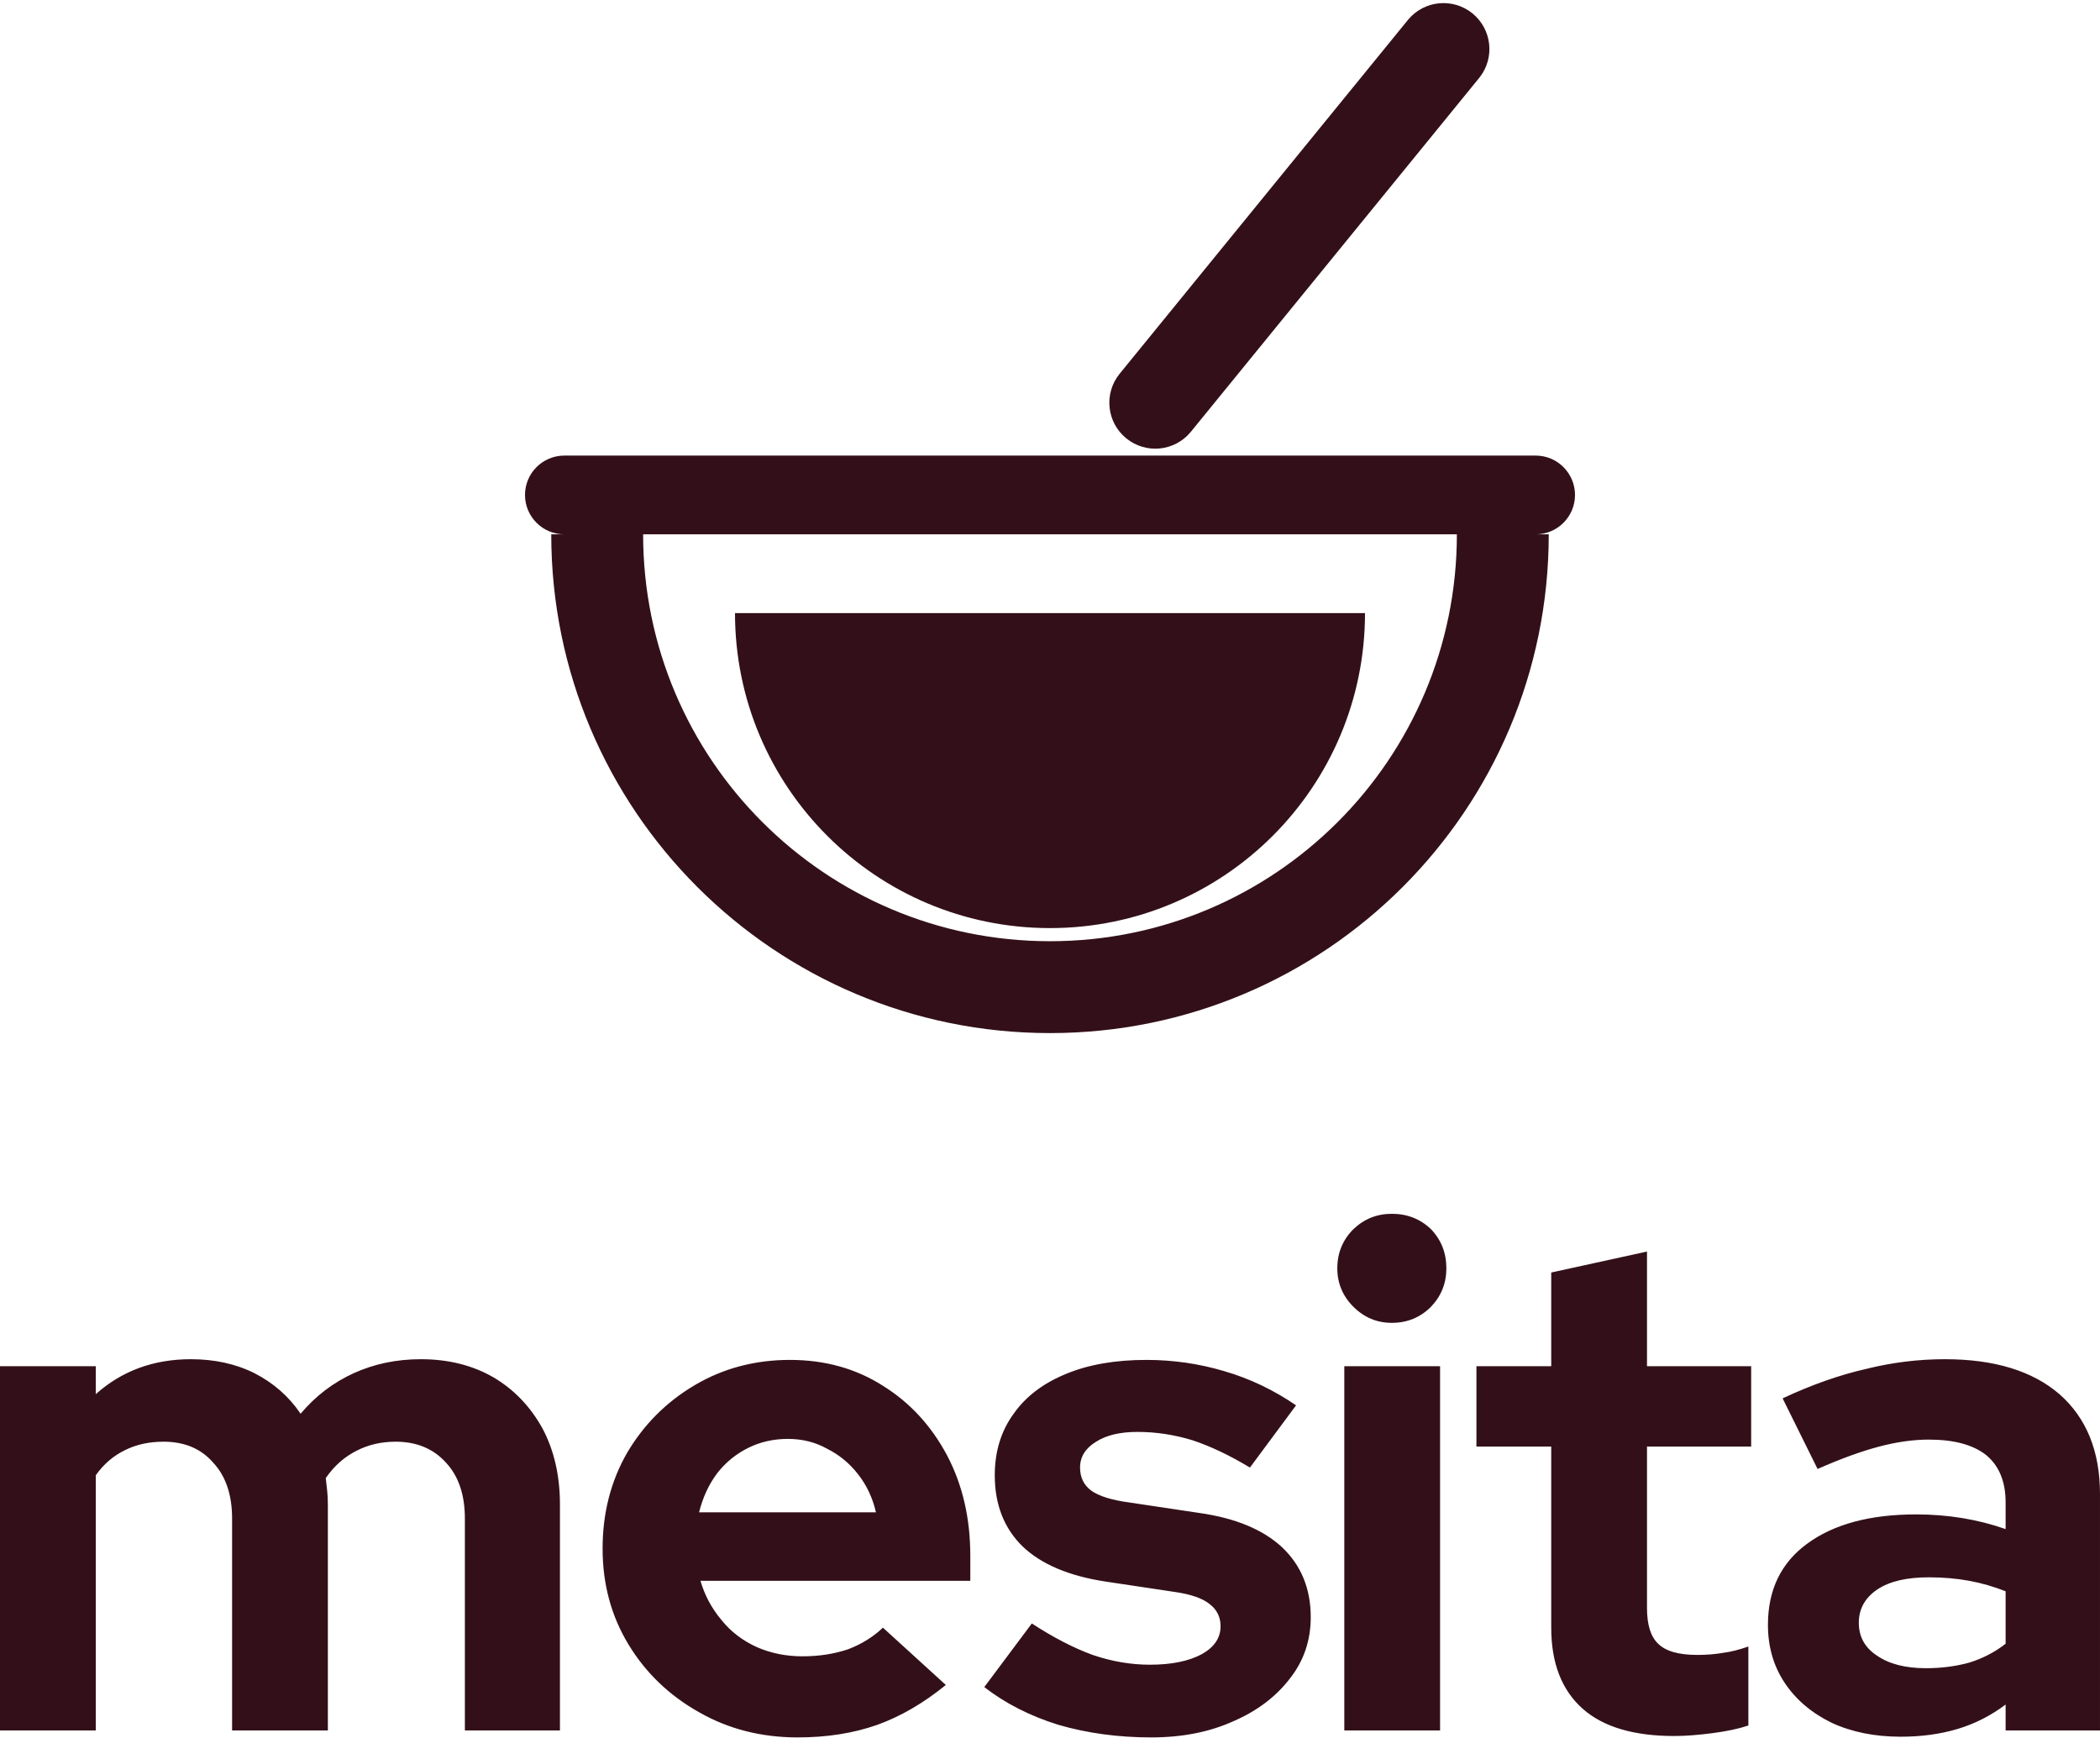
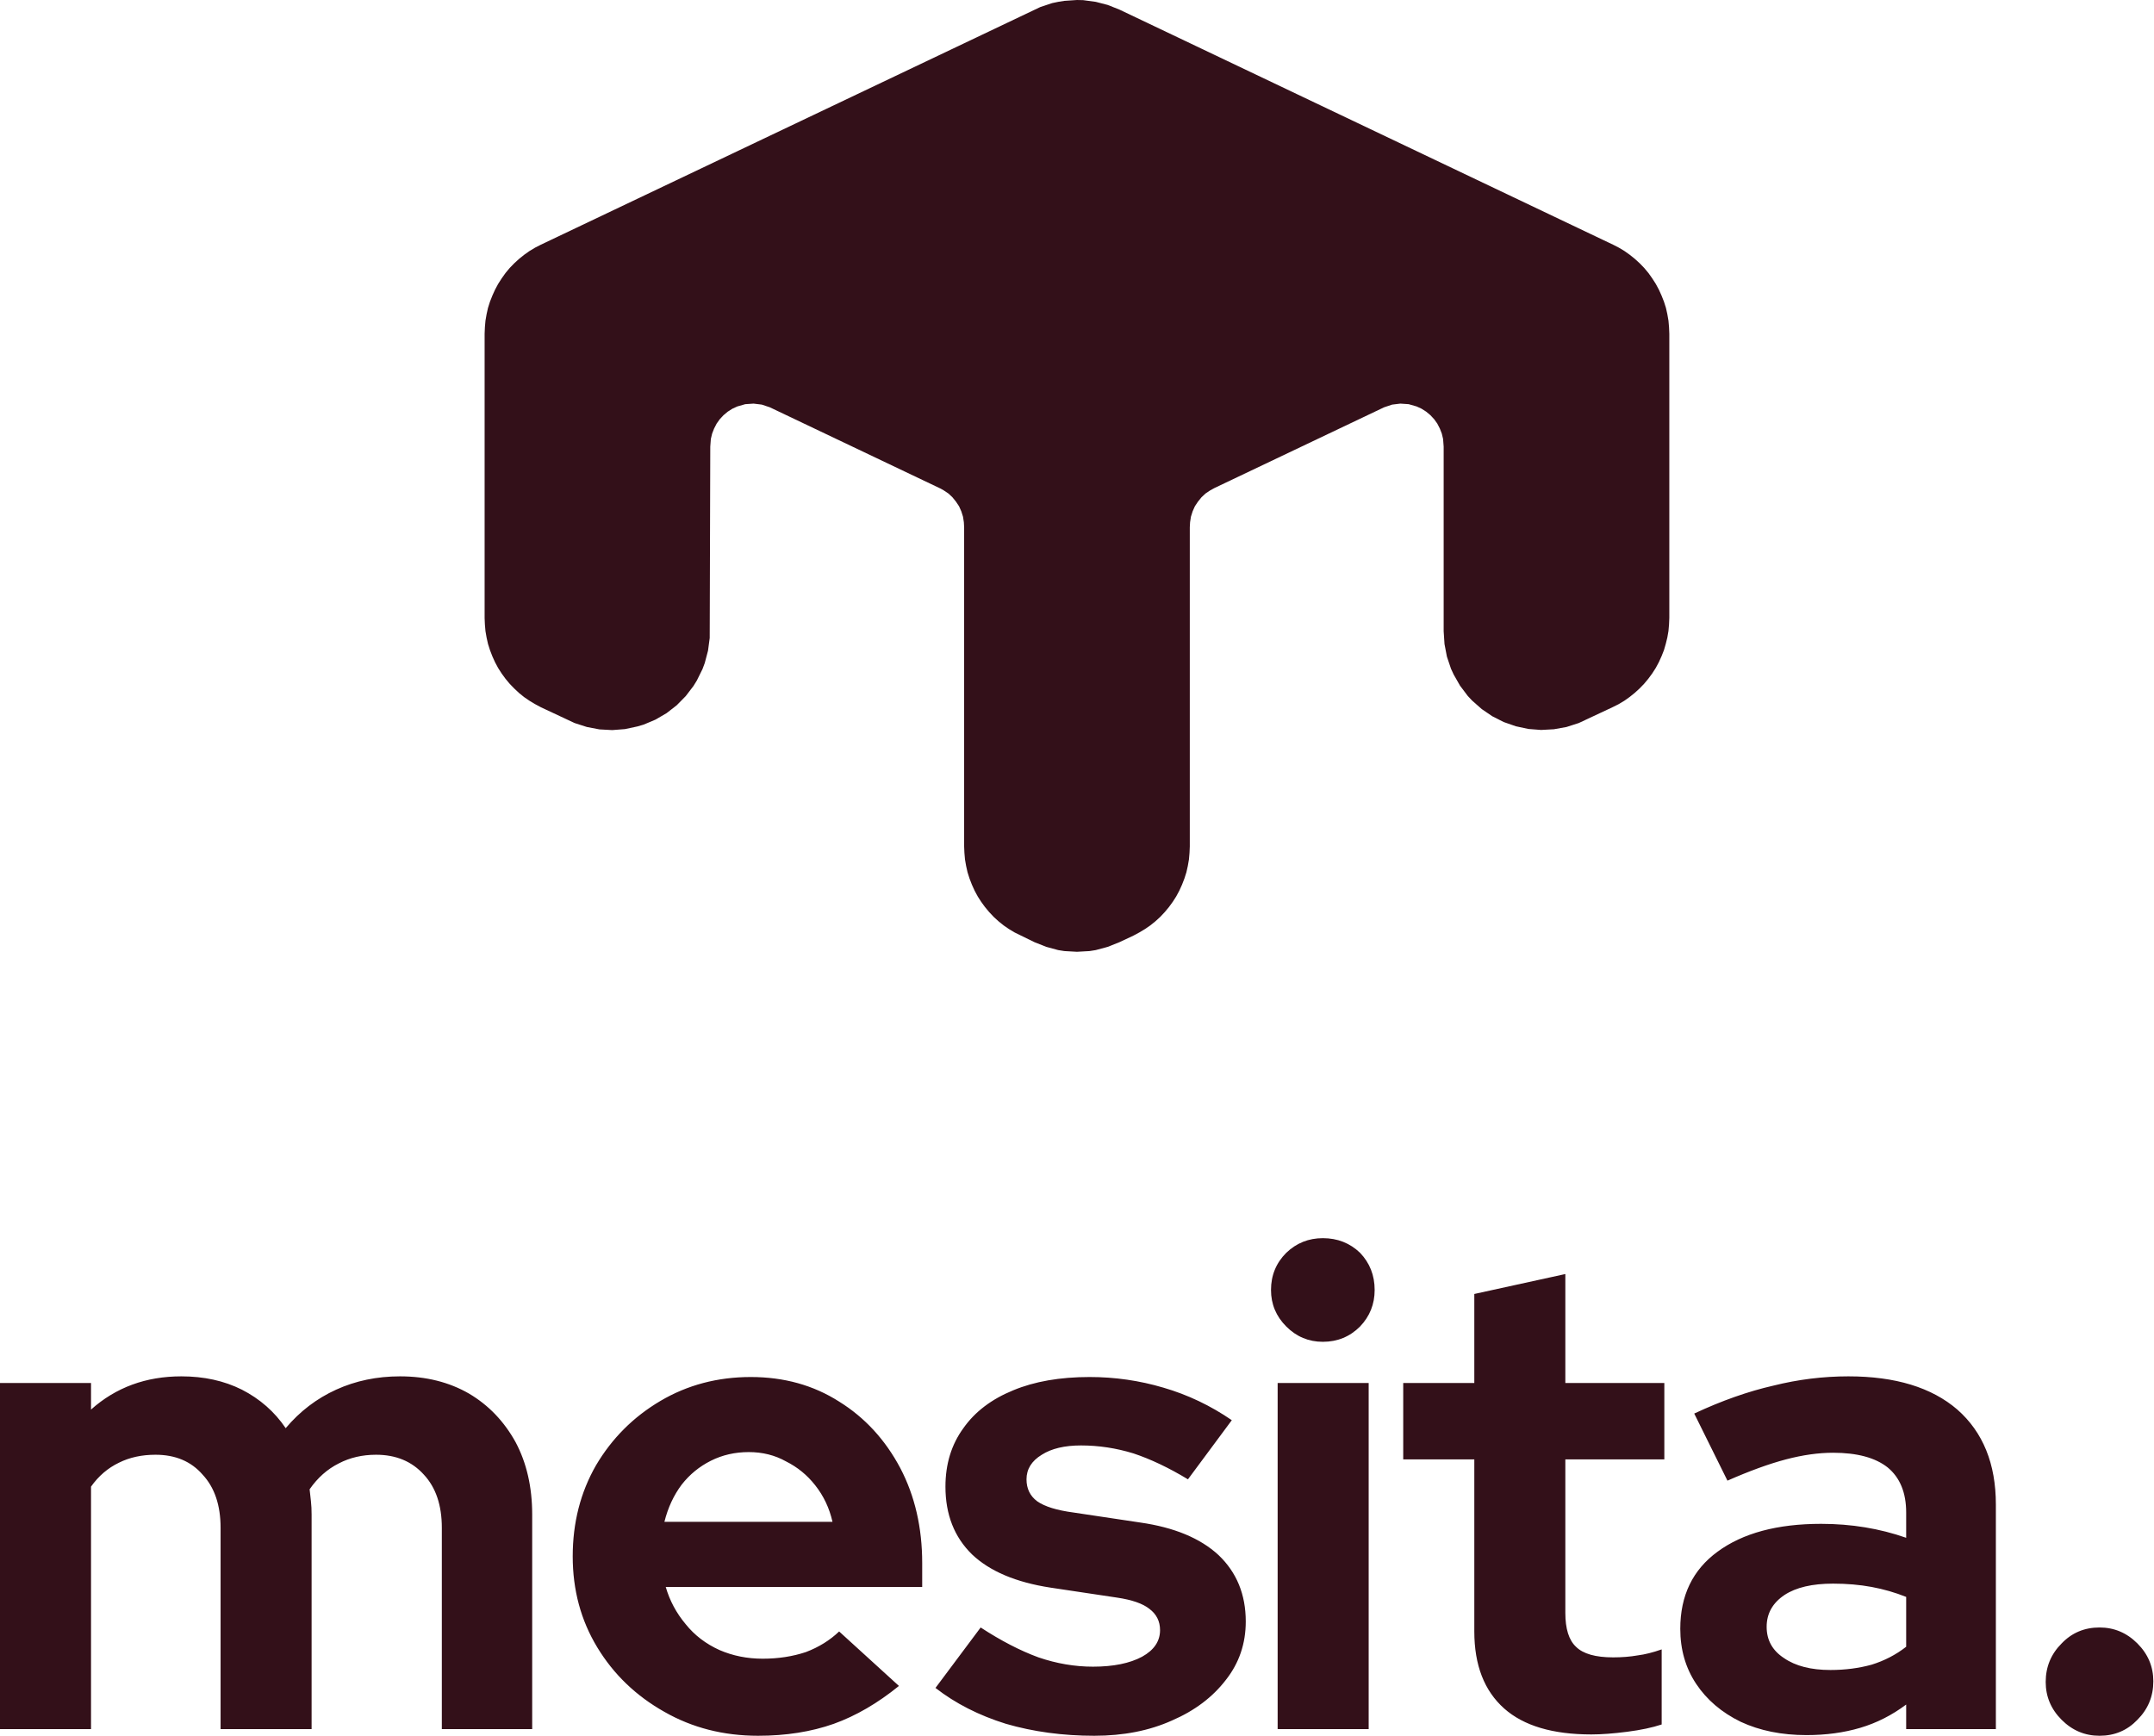
- <svg xmlns="http://www.w3.org/2000/svg" viewBox="0 0 350 289.56" fill="#331019" role="img" aria-label="Mesita">
-   <g transform="translate(65.625 -22.5094) scale(2.1875)">
-     <path d="M13 45H87A3 3 0 0 1 87 51H13A3 3 0 0 1 13 45ZM12 51A38 38 0 0 0 88 51H81A31 31 0 0 1 19 51ZM26 57H74A24 24 0 0 1 26 57ZM60.713 43.211L82.713 16.211A3.5 3.5 0 0 0 77.287 11.789L55.287 38.789A3.5 3.5 0 0 0 60.713 43.211Z" />
+ <svg xmlns="http://www.w3.org/2000/svg" viewBox="0 0 350 282.06" fill="#331019" role="img" aria-label="Mesita">
+   <g transform="translate(60.4113 -37.2396) scale(2.291669)">
+     <path d="M11.99 33.6 11.58 33.81 11.18 34.05 10.8 34.32 10.44 34.61 10.1 34.92 9.78 35.25 9.48 35.61 9.21 35.99 8.96 36.38 8.74 36.79 8.55 37.21 8.38 37.64 8.24 38.08 8.14 38.53 8.06 38.99 8.02 39.45 8 39.92 8 60.08 8.02 60.54 8.06 61 8.14 61.46 8.24 61.91 8.38 62.35 8.55 62.79 8.74 63.21 8.96 63.62 9.21 64.01 9.48 64.38 9.78 64.74 10.1 65.07 10.44 65.39 10.8 65.68 11.18 65.94 11.58 66.18 11.99 66.4 14.38 67.52 15.25 67.8 16.14 67.97 17.05 68.02 17.95 67.95 18.84 67.76 19.28 67.63 20.11 67.28 20.9 66.82 21.62 66.26 22.26 65.61 22.81 64.89 23.05 64.5 23.45 63.69 23.61 63.26 23.84 62.39 23.96 61.49 24 47.92 24.04 47.38 24.13 47 24.27 46.64 24.45 46.29 24.67 45.98 24.94 45.69 25.24 45.44 25.57 45.23 25.92 45.07 26.48 44.91 27.07 44.87 27.65 44.94 28.22 45.13 40.34 50.9 40.55 51.02 40.88 51.24 41.17 51.51 41.42 51.82 41.64 52.15 41.8 52.51 41.92 52.89 41.98 53.28 42 53.64 42 76.27 42.02 76.73 42.06 77.19 42.14 77.65 42.24 78.1 42.38 78.54 42.55 78.98 42.74 79.4 42.96 79.81 43.21 80.2 43.48 80.57 43.78 80.93 44.1 81.27 44.44 81.58 44.8 81.87 45.18 82.13 45.58 82.37 46.99 83.06 47.82 83.39 48.67 83.62 49.11 83.69 50 83.74 50.89 83.69 51.33 83.62 52.18 83.39 53.01 83.06 54.01 82.59 54.42 82.37 54.82 82.13 55.2 81.87 55.56 81.58 55.9 81.27 56.22 80.93 56.52 80.57 56.79 80.2 57.04 79.81 57.26 79.4 57.45 78.98 57.62 78.54 57.76 78.1 57.86 77.65 57.94 77.19 57.98 76.73 58 76.27 58 53.64 58.02 53.28 58.08 52.89 58.2 52.51 58.36 52.15 58.58 51.82 58.83 51.51 59.12 51.24 59.45 51.02 59.76 50.85 71.78 45.13 72.35 44.94 72.93 44.87 73.52 44.91 74.08 45.07 74.43 45.23 74.76 45.44 75.06 45.69 75.33 45.98 75.55 46.29 75.73 46.64 75.87 47 75.96 47.38 76 47.92 76 61.01 76.06 61.92 76.23 62.81 76.52 63.67 76.71 64.08 77.16 64.87 77.71 65.6 78.02 65.93 78.7 66.53 79.45 67.04 80.26 67.45 81.12 67.75 82.01 67.94 82.91 68.01 83.82 67.96 84.71 67.8 85.58 67.52 87.99 66.39 88.41 66.18 88.81 65.94 89.19 65.67 89.55 65.38 89.89 65.07 90.21 64.74 90.51 64.38 90.79 64 91.04 63.61 91.26 63.2 91.45 62.78 91.62 62.35 91.75 61.9 91.86 61.45 91.94 60.99 91.98 60.53 92 60.06 92 39.92 91.98 39.45 91.94 38.99 91.86 38.53 91.76 38.08 91.62 37.64 91.45 37.21 91.26 36.79 91.04 36.38 90.79 35.99 90.52 35.61 90.22 35.25 89.9 34.92 89.56 34.61 89.2 34.32 88.82 34.05 88.42 33.81 88.01 33.6 53.01 16.93 52.18 16.6 51.33 16.38 50.44 16.26 50 16.25 49.11 16.31 48.67 16.38 48.24 16.47 47.4 16.75Z" />
  </g>
-   <g transform="translate(0 288.3965) scale(0.116511)">
-     <path d="M0 0V-521H137V-481Q193 -531 273 -531Q324 -531 364 -511Q405 -490 430 -453Q462 -491 506 -511Q550 -531 602 -531Q661 -531 706 -505Q750 -479 776 -432Q801 -385 801 -323V0H665V-303Q665 -354 638 -383Q611 -413 566 -413Q535 -413 510 -400Q484 -387 466 -361Q467 -352 468 -343Q469 -334 469 -323V0H332V-303Q332 -354 305 -383Q279 -413 234 -413Q203 -413 179 -401Q154 -389 137 -365V0Z M1141 10Q1063 10 1000 -26Q936 -62 899 -123Q862 -184 862 -260Q862 -336 897 -397Q933 -458 994 -494Q1055 -530 1130 -530Q1205 -530 1263 -493Q1321 -457 1355 -393Q1388 -330 1388 -250V-214H1002Q1011 -183 1032 -158Q1052 -133 1083 -119Q1113 -106 1148 -106Q1183 -106 1213 -116Q1242 -127 1263 -147L1353 -65Q1305 -26 1255 -8Q1204 10 1141 10ZM1000 -312H1253Q1246 -343 1227 -367Q1209 -390 1183 -403Q1158 -417 1127 -417Q1096 -417 1070 -404Q1044 -391 1026 -368Q1008 -344 1000 -312Z M1647 10Q1576 10 1514 -8Q1453 -27 1408 -62L1476 -153Q1522 -123 1563 -108Q1604 -94 1645 -94Q1691 -94 1719 -109Q1746 -124 1746 -149Q1746 -169 1730 -181Q1715 -193 1681 -198L1581 -213Q1503 -225 1463 -263Q1423 -302 1423 -365Q1423 -416 1450 -453Q1476 -490 1525 -510Q1573 -530 1640 -530Q1697 -530 1751 -514Q1806 -498 1854 -465L1788 -376Q1745 -402 1706 -415Q1667 -427 1627 -427Q1590 -427 1568 -413Q1545 -399 1545 -376Q1545 -355 1561 -343Q1578 -331 1616 -326L1716 -311Q1793 -300 1834 -262Q1875 -223 1875 -162Q1875 -112 1845 -74Q1815 -35 1764 -13Q1713 10 1647 10Z M1923 0V-521H2060V0ZM1991 -583Q1959 -583 1936 -606Q1913 -629 1913 -661Q1913 -694 1936 -717Q1959 -739 1991 -739Q2024 -739 2047 -717Q2069 -694 2069 -661Q2069 -629 2047 -606Q2024 -583 1991 -583Z M2395 8Q2308 8 2264 -31Q2219 -71 2219 -147V-406H2112V-521H2219V-655L2356 -685V-521H2505V-406H2356V-175Q2356 -139 2372 -124Q2388 -108 2428 -108Q2448 -108 2465 -111Q2481 -113 2501 -120V-7Q2480 0 2449 4Q2418 8 2395 8Z M2719 9Q2663 9 2620 -11Q2577 -32 2553 -68Q2529 -104 2529 -151Q2529 -226 2585 -267Q2642 -309 2741 -309Q2809 -309 2869 -288V-326Q2869 -371 2841 -394Q2813 -416 2759 -416Q2726 -416 2688 -406Q2650 -396 2600 -374L2550 -475Q2612 -504 2669 -517Q2725 -531 2782 -531Q2888 -531 2946 -481Q3004 -430 3004 -338V0H2869V-37Q2837 -13 2800 -2Q2763 9 2719 9ZM2659 -154Q2659 -124 2685 -107Q2711 -89 2755 -89Q2788 -89 2817 -97Q2846 -106 2869 -124V-199Q2844 -209 2817 -214Q2790 -219 2759 -219Q2712 -219 2686 -202Q2659 -184 2659 -154Z " />
+   <g transform="translate(0 280.9824) scale(0.107958)">
+     <path d="M0 0V-521H137V-481Q193 -531 273 -531Q324 -531 364 -511Q405 -490 430 -453Q462 -491 506 -511Q550 -531 602 -531Q661 -531 706 -505Q750 -479 776 -432Q801 -385 801 -323V0H665V-303Q665 -354 638 -383Q611 -413 566 -413Q535 -413 510 -400Q484 -387 466 -361Q467 -352 468 -343Q469 -334 469 -323V0H332V-303Q332 -354 305 -383Q279 -413 234 -413Q203 -413 179 -401Q154 -389 137 -365V0Z M1141 10Q1063 10 1000 -26Q936 -62 899 -123Q862 -184 862 -260Q862 -336 897 -397Q933 -458 994 -494Q1055 -530 1130 -530Q1205 -530 1263 -493Q1321 -457 1355 -393Q1388 -330 1388 -250V-214H1002Q1011 -183 1032 -158Q1052 -133 1083 -119Q1113 -106 1148 -106Q1183 -106 1213 -116Q1242 -127 1263 -147L1353 -65Q1305 -26 1255 -8Q1204 10 1141 10ZM1000 -312H1253Q1246 -343 1227 -367Q1209 -390 1183 -403Q1158 -417 1127 -417Q1096 -417 1070 -404Q1044 -391 1026 -368Q1008 -344 1000 -312Z M1647 10Q1576 10 1514 -8Q1453 -27 1408 -62L1476 -153Q1522 -123 1563 -108Q1604 -94 1645 -94Q1691 -94 1719 -109Q1746 -124 1746 -149Q1746 -169 1730 -181Q1715 -193 1681 -198L1581 -213Q1503 -225 1463 -263Q1423 -302 1423 -365Q1423 -416 1450 -453Q1476 -490 1525 -510Q1573 -530 1640 -530Q1697 -530 1751 -514Q1806 -498 1854 -465L1788 -376Q1745 -402 1706 -415Q1667 -427 1627 -427Q1590 -427 1568 -413Q1545 -399 1545 -376Q1545 -355 1561 -343Q1578 -331 1616 -326L1716 -311Q1793 -300 1834 -262Q1875 -223 1875 -162Q1875 -112 1845 -74Q1815 -35 1764 -13Q1713 10 1647 10Z M1923 0V-521H2060V0ZM1991 -583Q1959 -583 1936 -606Q1913 -629 1913 -661Q1913 -694 1936 -717Q1959 -739 1991 -739Q2024 -739 2047 -717Q2069 -694 2069 -661Q2069 -629 2047 -606Q2024 -583 1991 -583Z M2395 8Q2308 8 2264 -31Q2219 -71 2219 -147V-406H2112V-521H2219V-655L2356 -685V-521H2505V-406H2356V-175Q2356 -139 2372 -124Q2388 -108 2428 -108Q2448 -108 2465 -111Q2481 -113 2501 -120V-7Q2480 0 2449 4Q2418 8 2395 8Z M2719 9Q2663 9 2620 -11Q2577 -32 2553 -68Q2529 -104 2529 -151Q2529 -226 2585 -267Q2642 -309 2741 -309Q2809 -309 2869 -288V-326Q2869 -371 2841 -394Q2813 -416 2759 -416Q2726 -416 2688 -406Q2650 -396 2600 -374L2550 -475Q2612 -504 2669 -517Q2725 -531 2782 -531Q2888 -531 2946 -481Q3004 -430 3004 -338V0H2869V-37Q2837 -13 2800 -2Q2763 9 2719 9ZM2659 -154Q2659 -124 2685 -107Q2711 -89 2755 -89Q2788 -89 2817 -97Q2846 -106 2869 -124V-199Q2844 -209 2817 -214Q2790 -219 2759 -219Q2712 -219 2686 -202Q2659 -184 2659 -154Z M3160 10Q3127 10 3103 -14Q3079 -38 3079 -71Q3079 -105 3103 -129Q3126 -153 3160 -153Q3193 -153 3217 -129Q3241 -105 3241 -72Q3241 -38 3217 -14Q3194 10 3160 10Z" />
  </g>
</svg>
